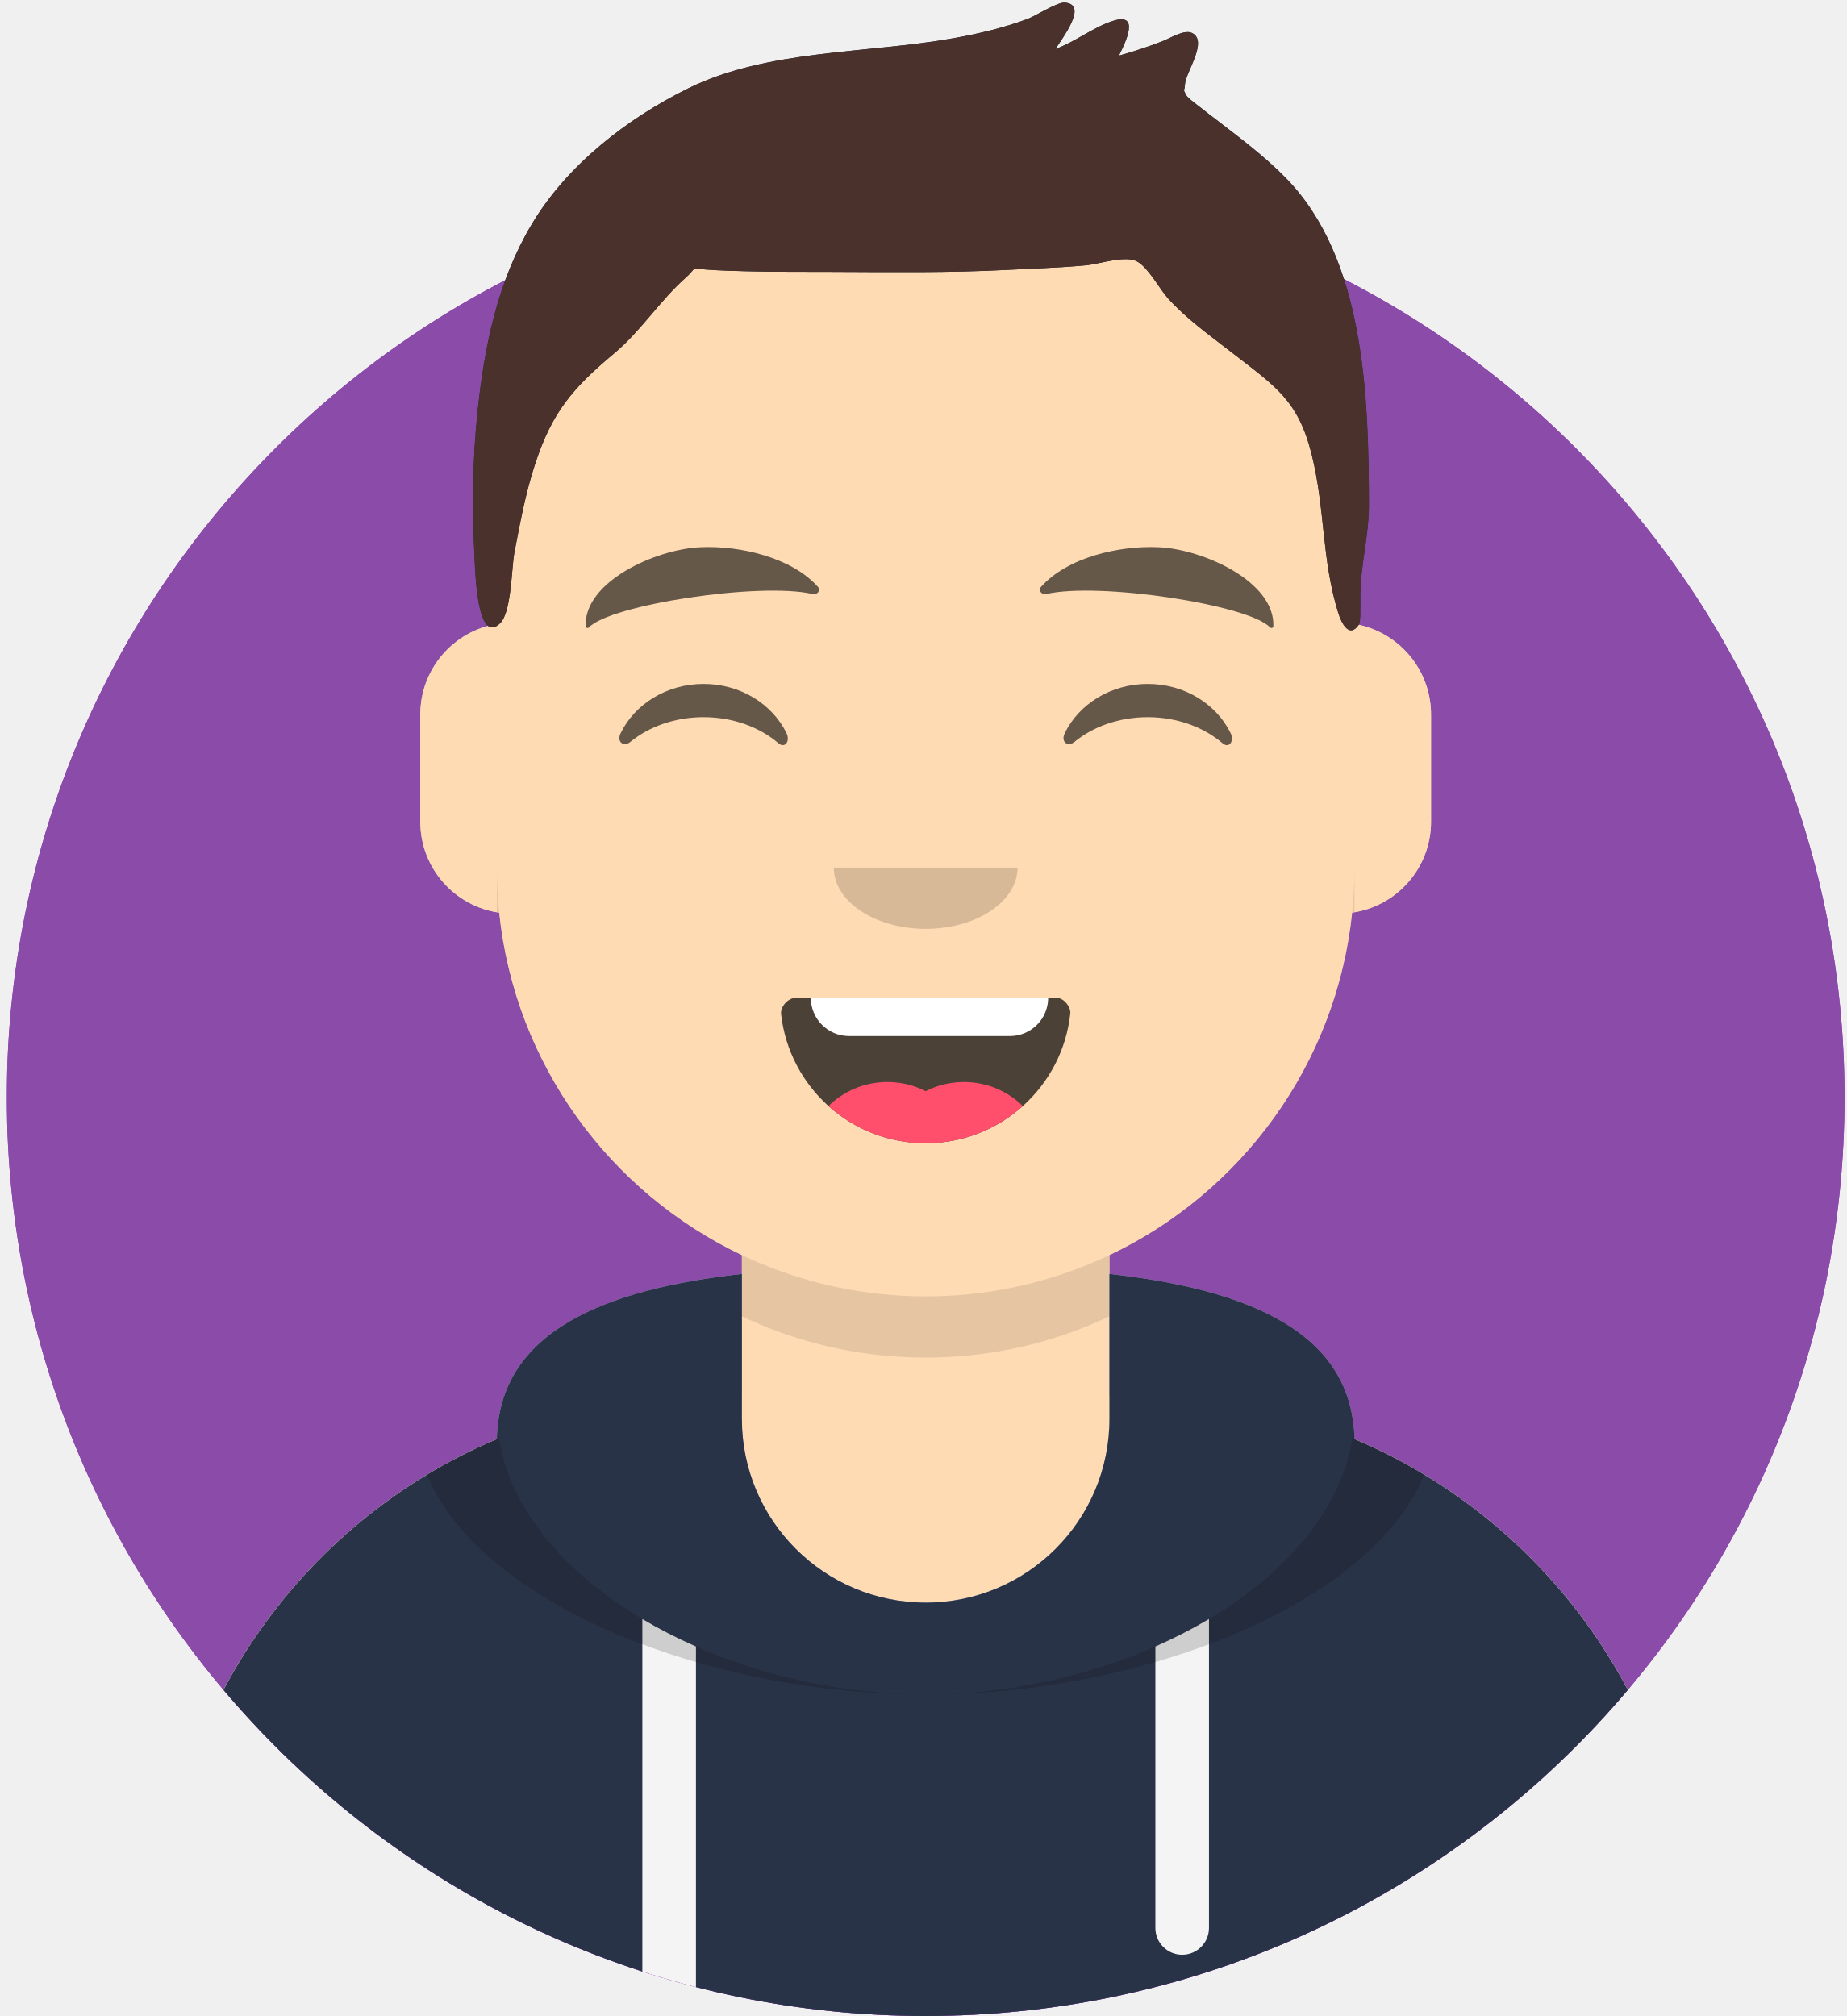
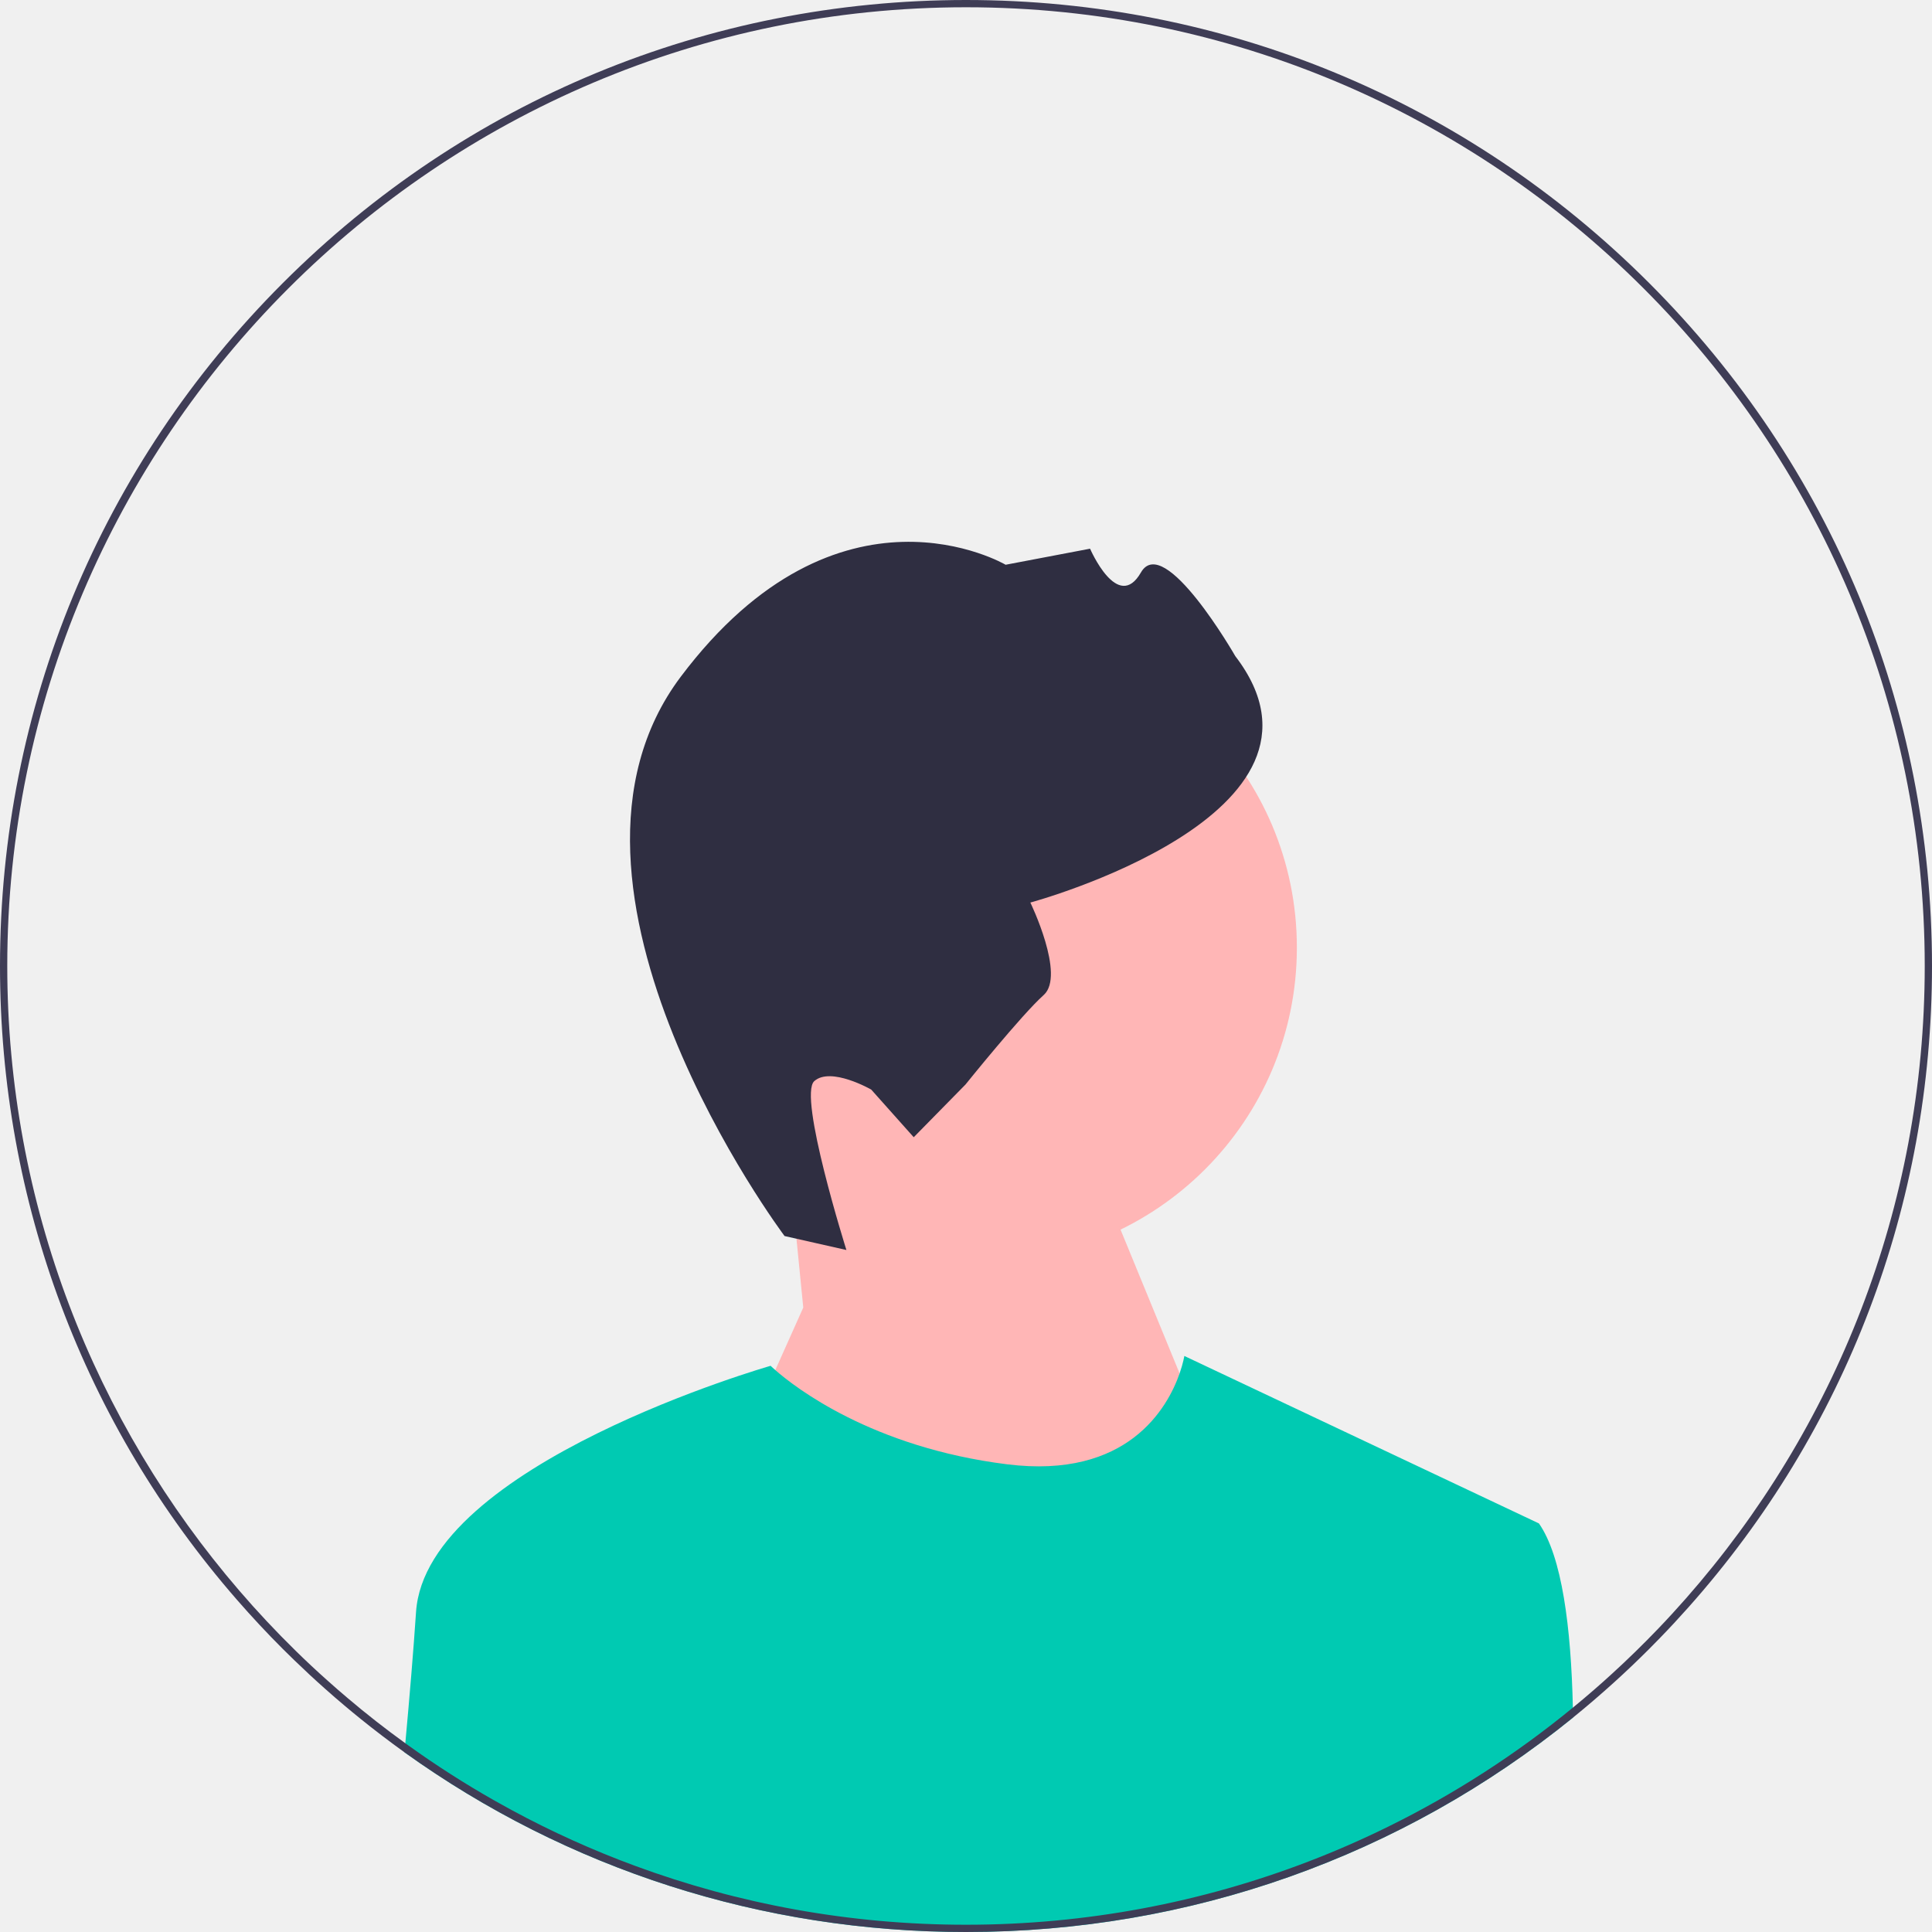
- <svg xmlns="http://www.w3.org/2000/svg" xmlns:xlink="http://www.w3.org/1999/xlink" width="217px" height="237px" viewBox="0 0 217 237" version="1.1">
-   <defs>
-     <circle id="path-1" cx="108" cy="108" r="108" />
-     <path d="M-3.19744231e-14,144 L-3.19744231e-14,-1.42108547e-14 L237.6,-1.42108547e-14 L237.6,144 L226.8,144 C226.8,203.647 178.447,252 118.8,252 C59.153,252 10.8,203.647 10.8,144 L10.8,144 L-3.19744231e-14,144 Z" id="path-3" />
-     <path d="M90,0 C117.835,-5.11323436e-15 140.4,22.565 140.4,50.4 L140.401,55.949 C145.508,56.807 149.4,61.249 149.4,66.6 L149.4,79.2 C149.4,84.647 145.367,89.152 140.125,89.893 C138.265,107.718 127.114,122.78 111.601,130.149 L111.6,146.7 L115.2,146.7 C150.988,146.7 180,175.712 180,211.5 L180,219.6 L0,219.6 L0,211.5 C-4.38277231e-15,175.712 29.012,146.7 64.8,146.7 L68.4,146.7 L68.4,130.15 C52.886,122.78 41.735,107.718 39.875,89.893 C34.633,89.152 30.6,84.647 30.6,79.2 L30.6,66.6 C30.6,61.249 34.492,56.806 39.6,55.949 L39.6,50.4 C39.6,22.565 62.165,5.11323436e-15 90,0 Z" id="path-5" />
-     <path d="M140.401,11.764 C156.691,13.587 169.2,18.597 169.2,31.569 L169.194,31.18 C192.467,41.01 208.8,64.047 208.8,90.9 L208.8,99 L28.8,99 L28.8,90.9 C28.8,64.047 45.133,41.01 68.406,31.18 C68.653,18.496 81.073,13.568 97.2,11.764 L97.2,28.8 C97.2,40.729 106.871,50.4 118.8,50.4 C130.729,50.4 140.4,40.729 140.4,28.8 L140.4,28.8 Z" id="path-7" />
-     <path d="M31.606,13.615 C32.558,22.158 39.803,28.8 48.6,28.8 C57.424,28.8 64.687,22.117 65.603,13.536 C65.676,12.845 64.905,11.7 63.938,11.7 C50.534,11.7 40.264,11.7 33.378,11.7 C32.406,11.7 31.511,12.761 31.606,13.615 Z" id="path-9" />
-     <rect id="path-11" x="0" y="0" width="237.6" height="252" />
-     <path d="M118.135,20.928 C115.651,18.39 112.767,16.236 109.962,14.076 C109.343,13.6 108.715,13.135 108.109,12.641 C107.972,12.528 106.563,11.519 106.394,11.148 C105.988,10.254 106.224,10.95 106.28,9.884 C106.35,8.535 109.1,4.727 107.048,3.854 C106.146,3.47 104.536,4.492 103.67,4.83 C101.977,5.49 100.263,6.054 98.512,6.54 C99.351,4.869 100.95,1.524 97.944,2.419 C95.603,3.116 93.421,4.91 91.068,5.753 C91.847,4.477 94.96,0.523 92.147,0.302 C91.271,0.233 88.724,1.875 87.782,2.226 C84.959,3.275 82.075,3.953 79.111,4.487 C69.033,6.304 57.248,5.786 47.923,10.374 C40.735,13.911 33.636,19.4 29.484,26.389 C25.481,33.125 23.984,40.498 23.146,48.217 C22.532,53.882 22.482,59.738 22.769,65.424 C22.863,67.287 23.073,75.874 25.779,73.273 C27.127,71.978 27.117,66.745 27.457,64.974 C28.133,61.451 28.783,57.911 29.91,54.5 C31.895,48.49 34.238,45.687 39.184,41.547 C42.359,38.89 44.588,35.3 47.625,32.62 C48.99,31.416 47.949,31.542 50.143,31.7 C51.616,31.806 53.097,31.846 54.574,31.885 C57.99,31.974 61.412,31.951 64.829,31.963 C71.711,31.988 78.561,32.085 85.437,31.725 C88.492,31.565 91.556,31.478 94.603,31.195 C96.306,31.038 99.326,29.947 100.728,30.78 C102.01,31.543 103.342,34.034 104.263,35.054 C106.438,37.464 109.032,39.305 111.576,41.282 C116.881,45.403 119.559,46.98 121.17,53.421 C122.775,59.838 122.325,65.791 124.312,72.106 C124.662,73.217 125.586,75.13 126.726,73.415 C126.937,73.096 126.883,71.345 126.883,70.337 C126.883,66.27 127.913,63.218 127.9,59.123 C127.849,46.674 127.447,30.442 118.135,20.928 Z" id="path-13" />
-   </defs>
-   <g id="Website" stroke="none" stroke-width="1" fill="none" fill-rule="evenodd">
-     <g id="mf-avatar" transform="translate(-10, -15)">
-       <g id="Circle" transform="translate(10.8, 36)">
-         <mask id="mask-2" fill="white">
-           <use xlink:href="#path-1" />
-         </mask>
-         <use id="Circle-Background" fill="#972dc2" xlink:href="#path-1" />
-         <g id="🖍-Circle-Color" mask="url(#mask-2)" fill="#8a4ca8">
-           <rect id="🖍Color" x="0" y="0" width="216.445" height="216" />
-         </g>
-       </g>
-       <mask id="mask-4" fill="white">
-         <use xlink:href="#path-3" />
-       </mask>
-       <g id="Mask" />
-       <g id="Avataaar" mask="url(#mask-4)">
-         <g id="Body" transform="translate(28.8, 32.4)">
-           <mask id="mask-6" fill="white">
-             <use xlink:href="#path-5" />
-           </mask>
-           <use fill="#D0C6AC" xlink:href="#path-5" />
-           <g id="Skin/👶🏻-05-Pale" mask="url(#mask-6)" fill="#FFDBB4">
-             <g transform="translate(-28.8, 0)" id="Color">
-               <rect x="0" y="0" width="238.384" height="220.355" />
-             </g>
-           </g>
-           <path d="M39.6,84.6 C39.6,112.435 62.165,135 90,135 C117.835,135 140.4,112.435 140.4,84.6 L140.4,84.6 L140.4,91.8 C140.4,119.635 117.835,142.2 90,142.2 C62.165,142.2 39.6,119.635 39.6,91.8 Z" id="Neck-Shadow" fill-opacity="0.1" fill="#000000" mask="url(#mask-6)" />
-         </g>
-         <g id="Clothing/Hoodie" transform="translate(0, 153)">
-           <mask id="mask-8" fill="white">
-             <use xlink:href="#path-7" />
-           </mask>
-           <use id="Hoodie" fill="#B7C1DB" fill-rule="evenodd" xlink:href="#path-7" />
-           <g id="Color/Palette/Slate" mask="url(#mask-8)" fill="#293347" fill-rule="evenodd">
-             <rect id="🖍Color" x="0" y="0" width="238.491" height="99" />
-           </g>
-           <path d="M91.8,55.565 L91.8,99 L85.5,99 L85.499,52.335 C87.483,53.514 89.592,54.594 91.8,55.565 Z M152.101,52.334 L152.1,88.65 C152.1,90.39 150.69,91.8 148.95,91.8 C147.21,91.8 145.8,90.39 145.8,88.65 L145.801,55.565 C148.009,54.594 150.118,53.513 152.101,52.334 Z" id="Straps" fill="#F4F4F4" fill-rule="evenodd" mask="url(#mask-8)" />
-           <path d="M155.733,11.451 C169.28,14.013 178.65,19.118 178.65,29.077 C178.65,46.818 148.916,61.2 118.8,61.2 C88.684,61.2 58.95,46.818 58.95,29.077 C58.95,19.118 68.32,14.013 81.867,11.451 C73.689,14.466 68.4,19.534 68.4,27.969 C68.4,46.322 93.439,61.2 118.8,61.2 C144.161,61.2 169.2,46.322 169.2,27.969 C169.2,19.71 164.13,14.679 156.241,11.642 Z" id="Shadow" fill-opacity="0.16" fill="#000000" fill-rule="evenodd" mask="url(#mask-8)" />
-         </g>
-         <g id="Face" transform="translate(68.4, 73.8)">
-           <g id="Mouth/Smile" transform="translate(1.8, 46.8)">
-             <mask id="mask-10" fill="white">
-               <use xlink:href="#path-9" />
-             </mask>
-             <use id="Mouth" fill-opacity="0.7" fill="#000000" fill-rule="evenodd" xlink:href="#path-9" />
-             <path d="M39.6,1.8 L58.5,1.8 C60.985,1.8 63,3.815 63,6.3 L63,11.7 C63,14.185 60.985,16.2 58.5,16.2 L39.6,16.2 C37.115,16.2 35.1,14.185 35.1,11.7 L35.1,6.3 C35.1,3.815 37.115,1.8 39.6,1.8 Z" id="Teeth" fill="#FFFFFF" fill-rule="evenodd" mask="url(#mask-10)" />
-             <g id="Tongue" stroke-width="1" fill-rule="evenodd" mask="url(#mask-10)" fill="#FF4F6D">
-               <g transform="translate(34.2, 21.6)">
-                 <circle cx="9.9" cy="9.9" r="9.9" />
-                 <circle cx="18.9" cy="9.9" r="9.9" />
-               </g>
-             </g>
-           </g>
-           <g id="Nose/Default" transform="translate(25.2, 36)" fill="#000000" fill-opacity="0.16">
-             <path d="M14.4,7.2 C14.4,11.176 19.235,14.4 25.2,14.4 L25.2,14.4 C31.165,14.4 36,11.176 36,7.2" id="Nose" />
-           </g>
-           <g id="Eyes/Happy-😁" transform="translate(0, 7.2)" fill="#000000" fill-opacity="0.6">
-             <path d="M14.544,20.203 C16.206,16.784 19.948,14.4 24.298,14.4 C28.632,14.4 32.363,16.767 34.034,20.166 C34.53,21.176 33.824,22.003 33.112,21.39 C30.906,19.494 27.773,18.309 24.298,18.309 C20.931,18.309 17.886,19.421 15.694,21.214 C14.892,21.87 14.058,21.203 14.544,20.203 Z" id="Squint" />
-             <path d="M66.744,20.203 C68.406,16.784 72.148,14.4 76.498,14.4 C80.832,14.4 84.563,16.767 86.234,20.166 C86.73,21.176 86.024,22.003 85.312,21.39 C83.106,19.494 79.973,18.309 76.498,18.309 C73.131,18.309 70.086,19.421 67.894,21.214 C67.092,21.87 66.258,21.203 66.744,20.203 Z" id="Squint" />
-           </g>
-           <g id="Eyebrow/Natural/Default-Natural" fill="#000000" fill-opacity="0.6">
-             <path d="M23.435,5.589 C18.25,6.285 10.164,10.805 10.84,16.036 C10.862,16.207 11.121,16.261 11.233,16.118 C13.471,13.248 30.774,9.033 37.075,9.913 C37.652,9.994 38.032,9.399 37.639,9.027 C34.269,5.845 28.08,4.961 23.435,5.589" id="Eyebrow" transform="translate(24.3, 10.8) rotate(5) translate(-24.3, -10.8) " />
-             <path d="M76.535,5.589 C71.35,6.285 63.264,10.805 63.94,16.036 C63.962,16.207 64.221,16.261 64.333,16.118 C66.571,13.248 83.874,9.033 90.175,9.913 C90.752,9.994 91.132,9.399 90.739,9.027 C87.369,5.845 81.18,4.961 76.535,5.589" id="Eyebrow" transform="translate(77.4, 10.8) scale(-1, 1) rotate(5) translate(-77.4, -10.8) " />
-           </g>
-         </g>
-         <g id="Top">
-           <mask id="mask-12" fill="white">
-             <use xlink:href="#path-11" />
-           </mask>
-           <g id="Mask" />
-           <g mask="url(#mask-12)">
-             <g transform="translate(43, 15)">
-               <mask id="mask-14" fill="white">
-                 <use xlink:href="#path-13" />
-               </mask>
-               <use id="Short-Hair" stroke="none" fill="#1F3140" fill-rule="evenodd" xlink:href="#path-13" />
-               <g id="Color/Hair/Brown-Dark" stroke="none" fill="none" mask="url(#mask-14)" fill-rule="evenodd">
-                 <g transform="translate(-43.1, -15)" fill="#4A312C" id="Color">
-                   <rect x="0" y="0" width="239.107" height="252.406" />
-                 </g>
-               </g>
-             </g>
-           </g>
-         </g>
-       </g>
-     </g>
-   </g>
+ <svg xmlns="http://www.w3.org/2000/svg" width="217" height="217" viewBox="0 0 532 532">
+   <circle cx="270.76" cy="260.934" r="86.349" fill="#ffb6b6" />
+   <polygon points="221.19 360.052 217.289 320.618 295.19 306.052 341.19 418.052 261.19 510.052 204.19 398.052 221.19 360.052" fill="#ffb6b6" />
+   <path d="m216.037,340.357l17.031,3.848s-13.388-42.455-8.844-46.508c4.544-4.053,15.68,2.333,15.68,2.333l11.702,13.12,14.254-14.512s15.475-19.242,21.534-24.646-3.673-25.464-3.673-25.464c0,0,89.892-24.239,56.443-67.84,0,0-19.611-34.185-25.997-23.049-6.386,11.136-14.002-6.55-14.002-6.55l-23.254,4.422s-45.894-27.06-89.453,30.83c-43.559,57.89,28.579,154.016,28.579,154.016h-0Z" fill="#2f2e41" />
+   <path d="m433.16,472.95c-47.19,38.26-105.57,59.05-167.16,59.05-56.24,0-109.81-17.34-154.62-49.48.08-.84.16-1.67.23-2.5,1.19-13,2.25-25.64,2.95-36.12,2.71-40.69,97.64-67.81,97.64-67.81,0,0,.43.43,1.29,1.18,5.24,4.6,26.51,21.28,63.81,25.94,33.26,4.16,44.21-15.57,47.52-25.02,1-2.88,1.3-4.81,1.3-4.81l97.64,46.11c6.37,9.1,8.86,28.7,9.35,50.73.02.91.04,1.81.05,2.73Z" fill="#00CAB2" />
+   <path d="m454.09,77.91C403.85,27.67,337.05,0,266,0S128.15,27.67,77.91,77.91C27.67,128.15,0,194.95,0,266c0,64.85,23.05,126.16,65.29,174.57,4.03,4.63,8.24,9.14,12.62,13.52,1.03,1.03,2.07,2.06,3.12,3.06,2.8,2.71,5.65,5.36,8.55,7.93,1.76,1.57,3.54,3.11,5.34,4.62,1.41,1.19,2.82,2.36,4.25,3.51.03.03.05.05.08.07,3.97,3.2,8.01,6.28,12.13,9.24,44.81,32.14,98.38,49.48,154.62,49.48,61.59,0,119.97-20.79,167.16-59.05,3.85-3.12,7.62-6.36,11.32-9.71,3.27-2.96,6.47-6.01,9.61-9.15.99-.99,1.98-1.99,2.95-3,2.7-2.78,5.32-5.61,7.88-8.48,43.37-48.72,67.08-110.84,67.08-176.61,0-71.05-27.67-137.85-77.91-188.09Zm10.18,362.21c-2.5,2.84-5.06,5.64-7.68,8.37-4.08,4.25-8.29,8.37-12.64,12.34-1.65,1.52-3.32,3-5.01,4.47-1.92,1.67-3.86,3.31-5.83,4.92-15.53,12.75-32.54,23.75-50.73,32.71-7.19,3.55-14.56,6.78-22.1,9.67-29.29,11.24-61.08,17.4-94.28,17.4-32.04,0-62.76-5.74-91.19-16.24-11.67-4.3-22.95-9.41-33.78-15.26-1.59-.86-3.17-1.73-4.74-2.62-8.26-4.68-16.25-9.79-23.92-15.31-.25-.18-.51-.37-.76-.55-5.46-3.94-10.77-8.09-15.9-12.45-1.88-1.59-3.74-3.2-5.57-4.85-2.98-2.65-5.9-5.38-8.75-8.18-5.4-5.29-10.56-10.8-15.49-16.53C26.09,391.77,2,331.65,2,266,2,120.43,120.43,2,266,2s264,118.43,264,264c0,66.66-24.83,127.62-65.73,174.12Z" fill="#3f3d56" />
</svg>
